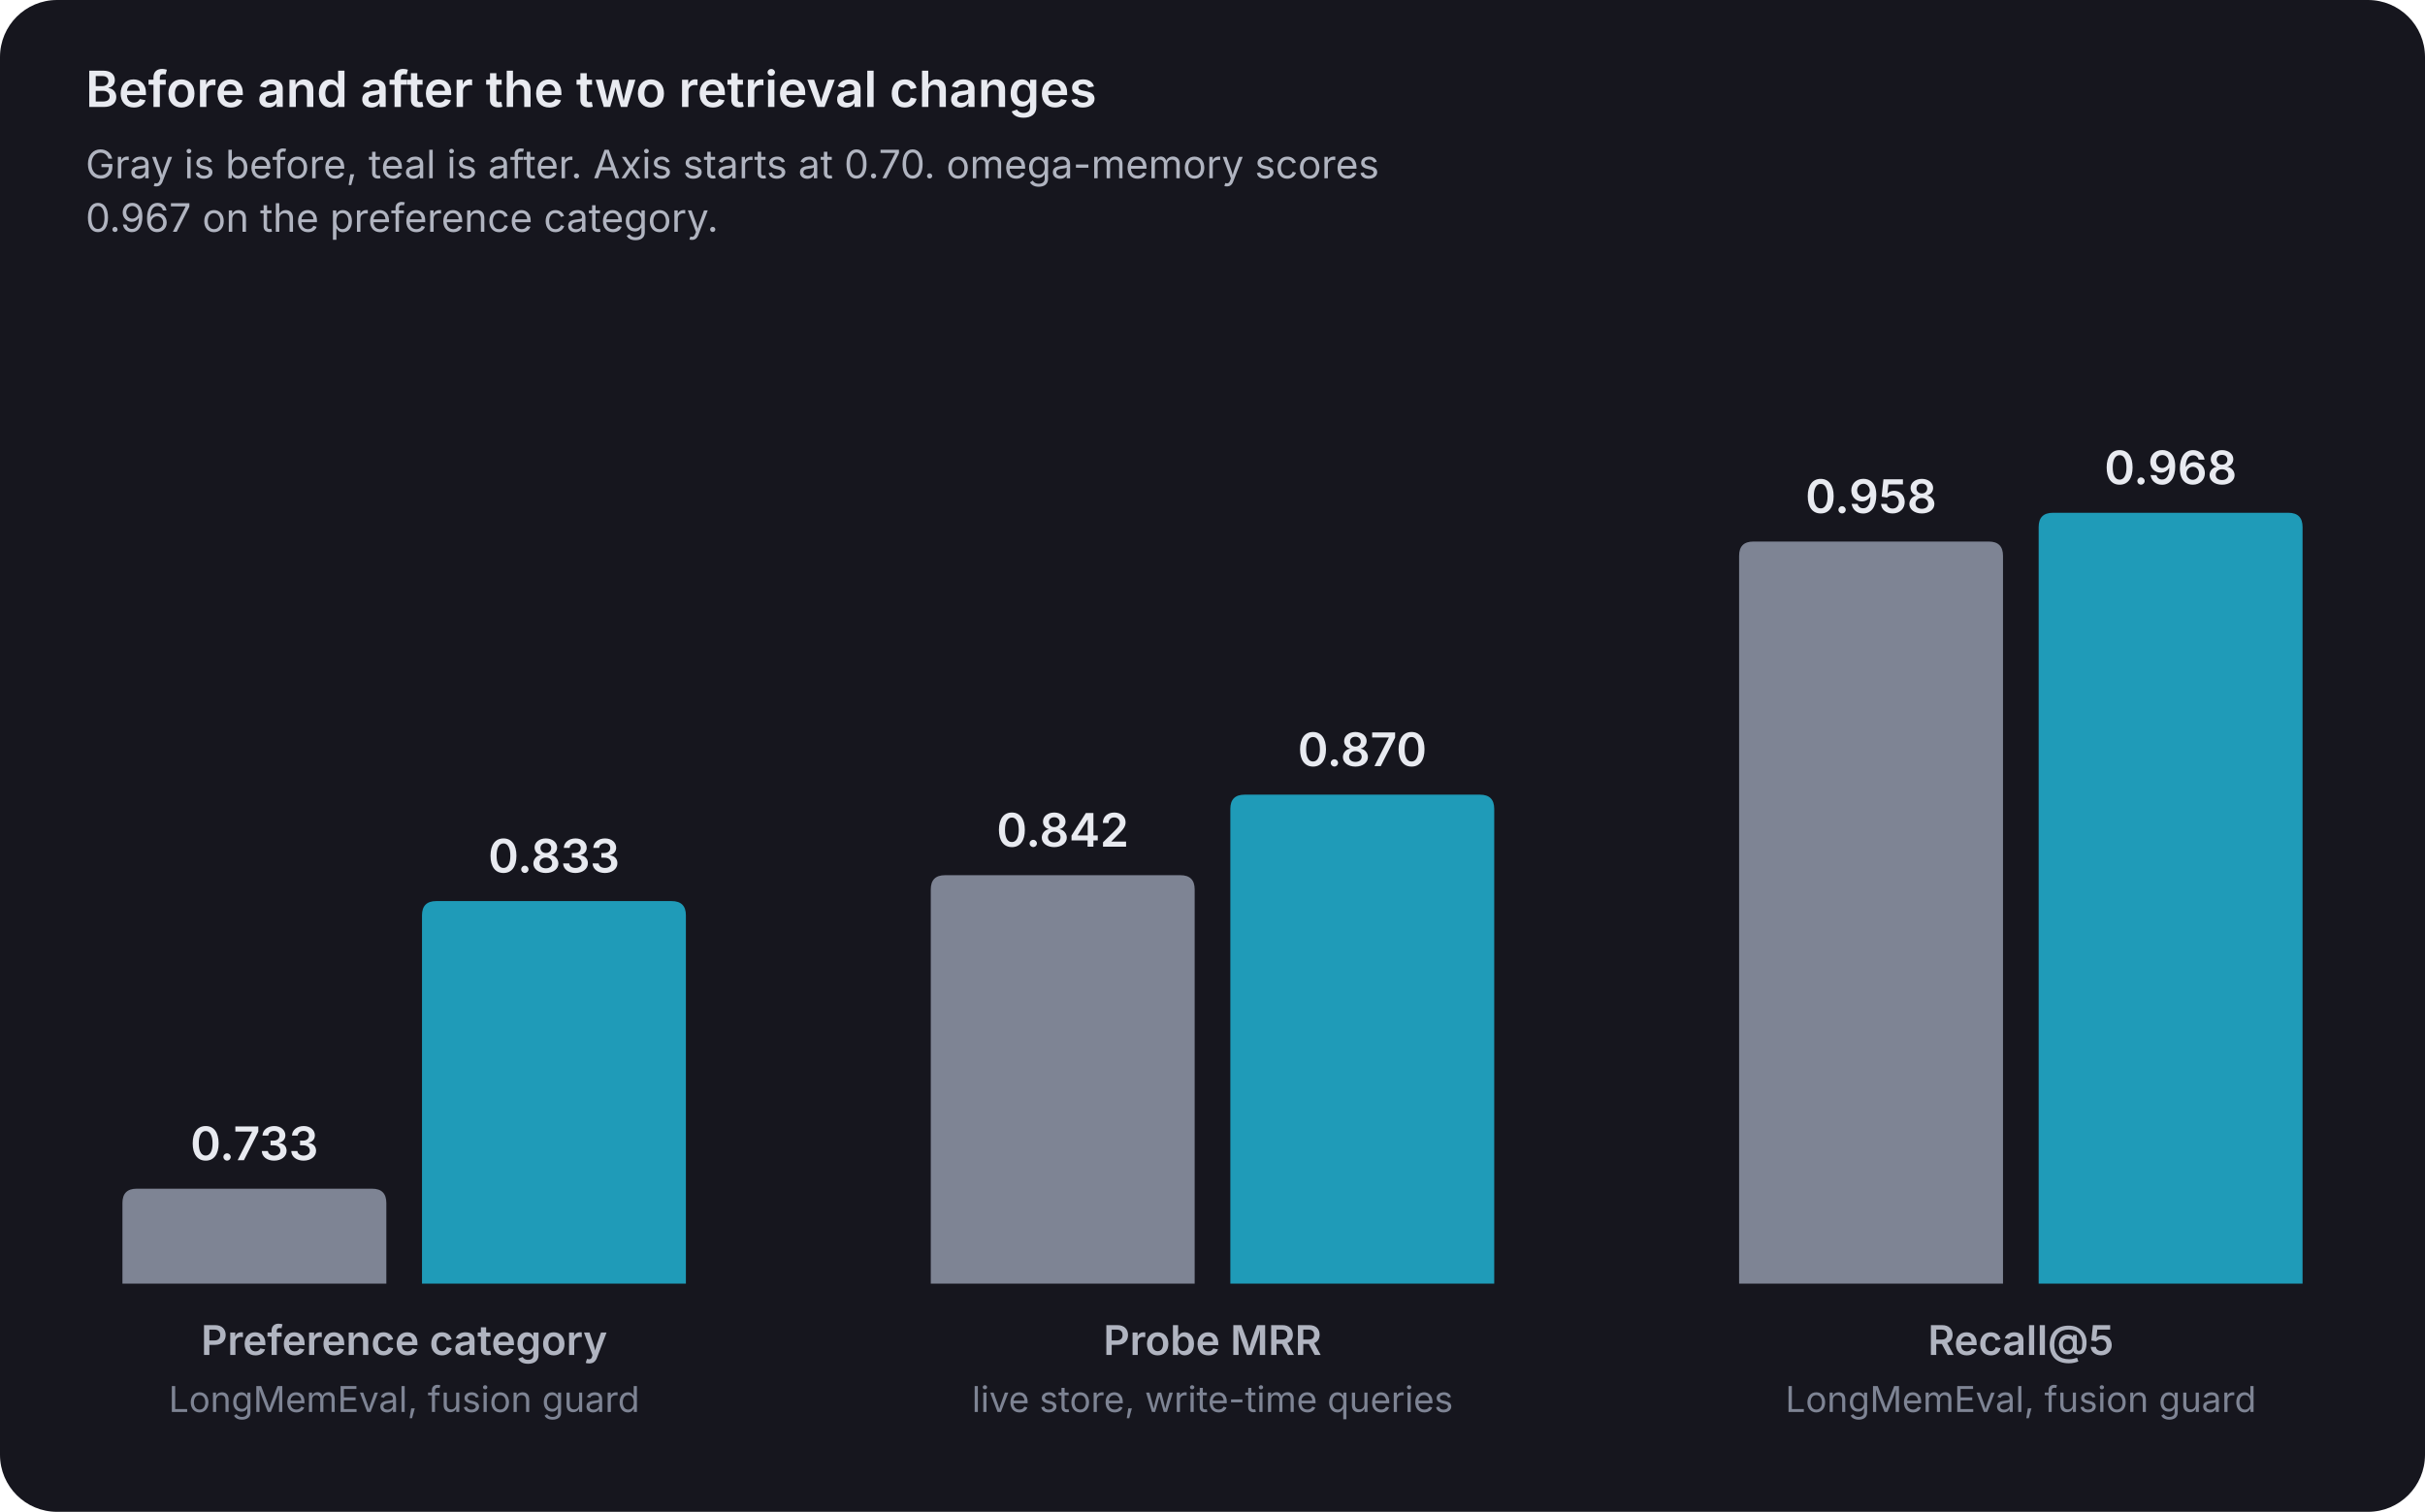
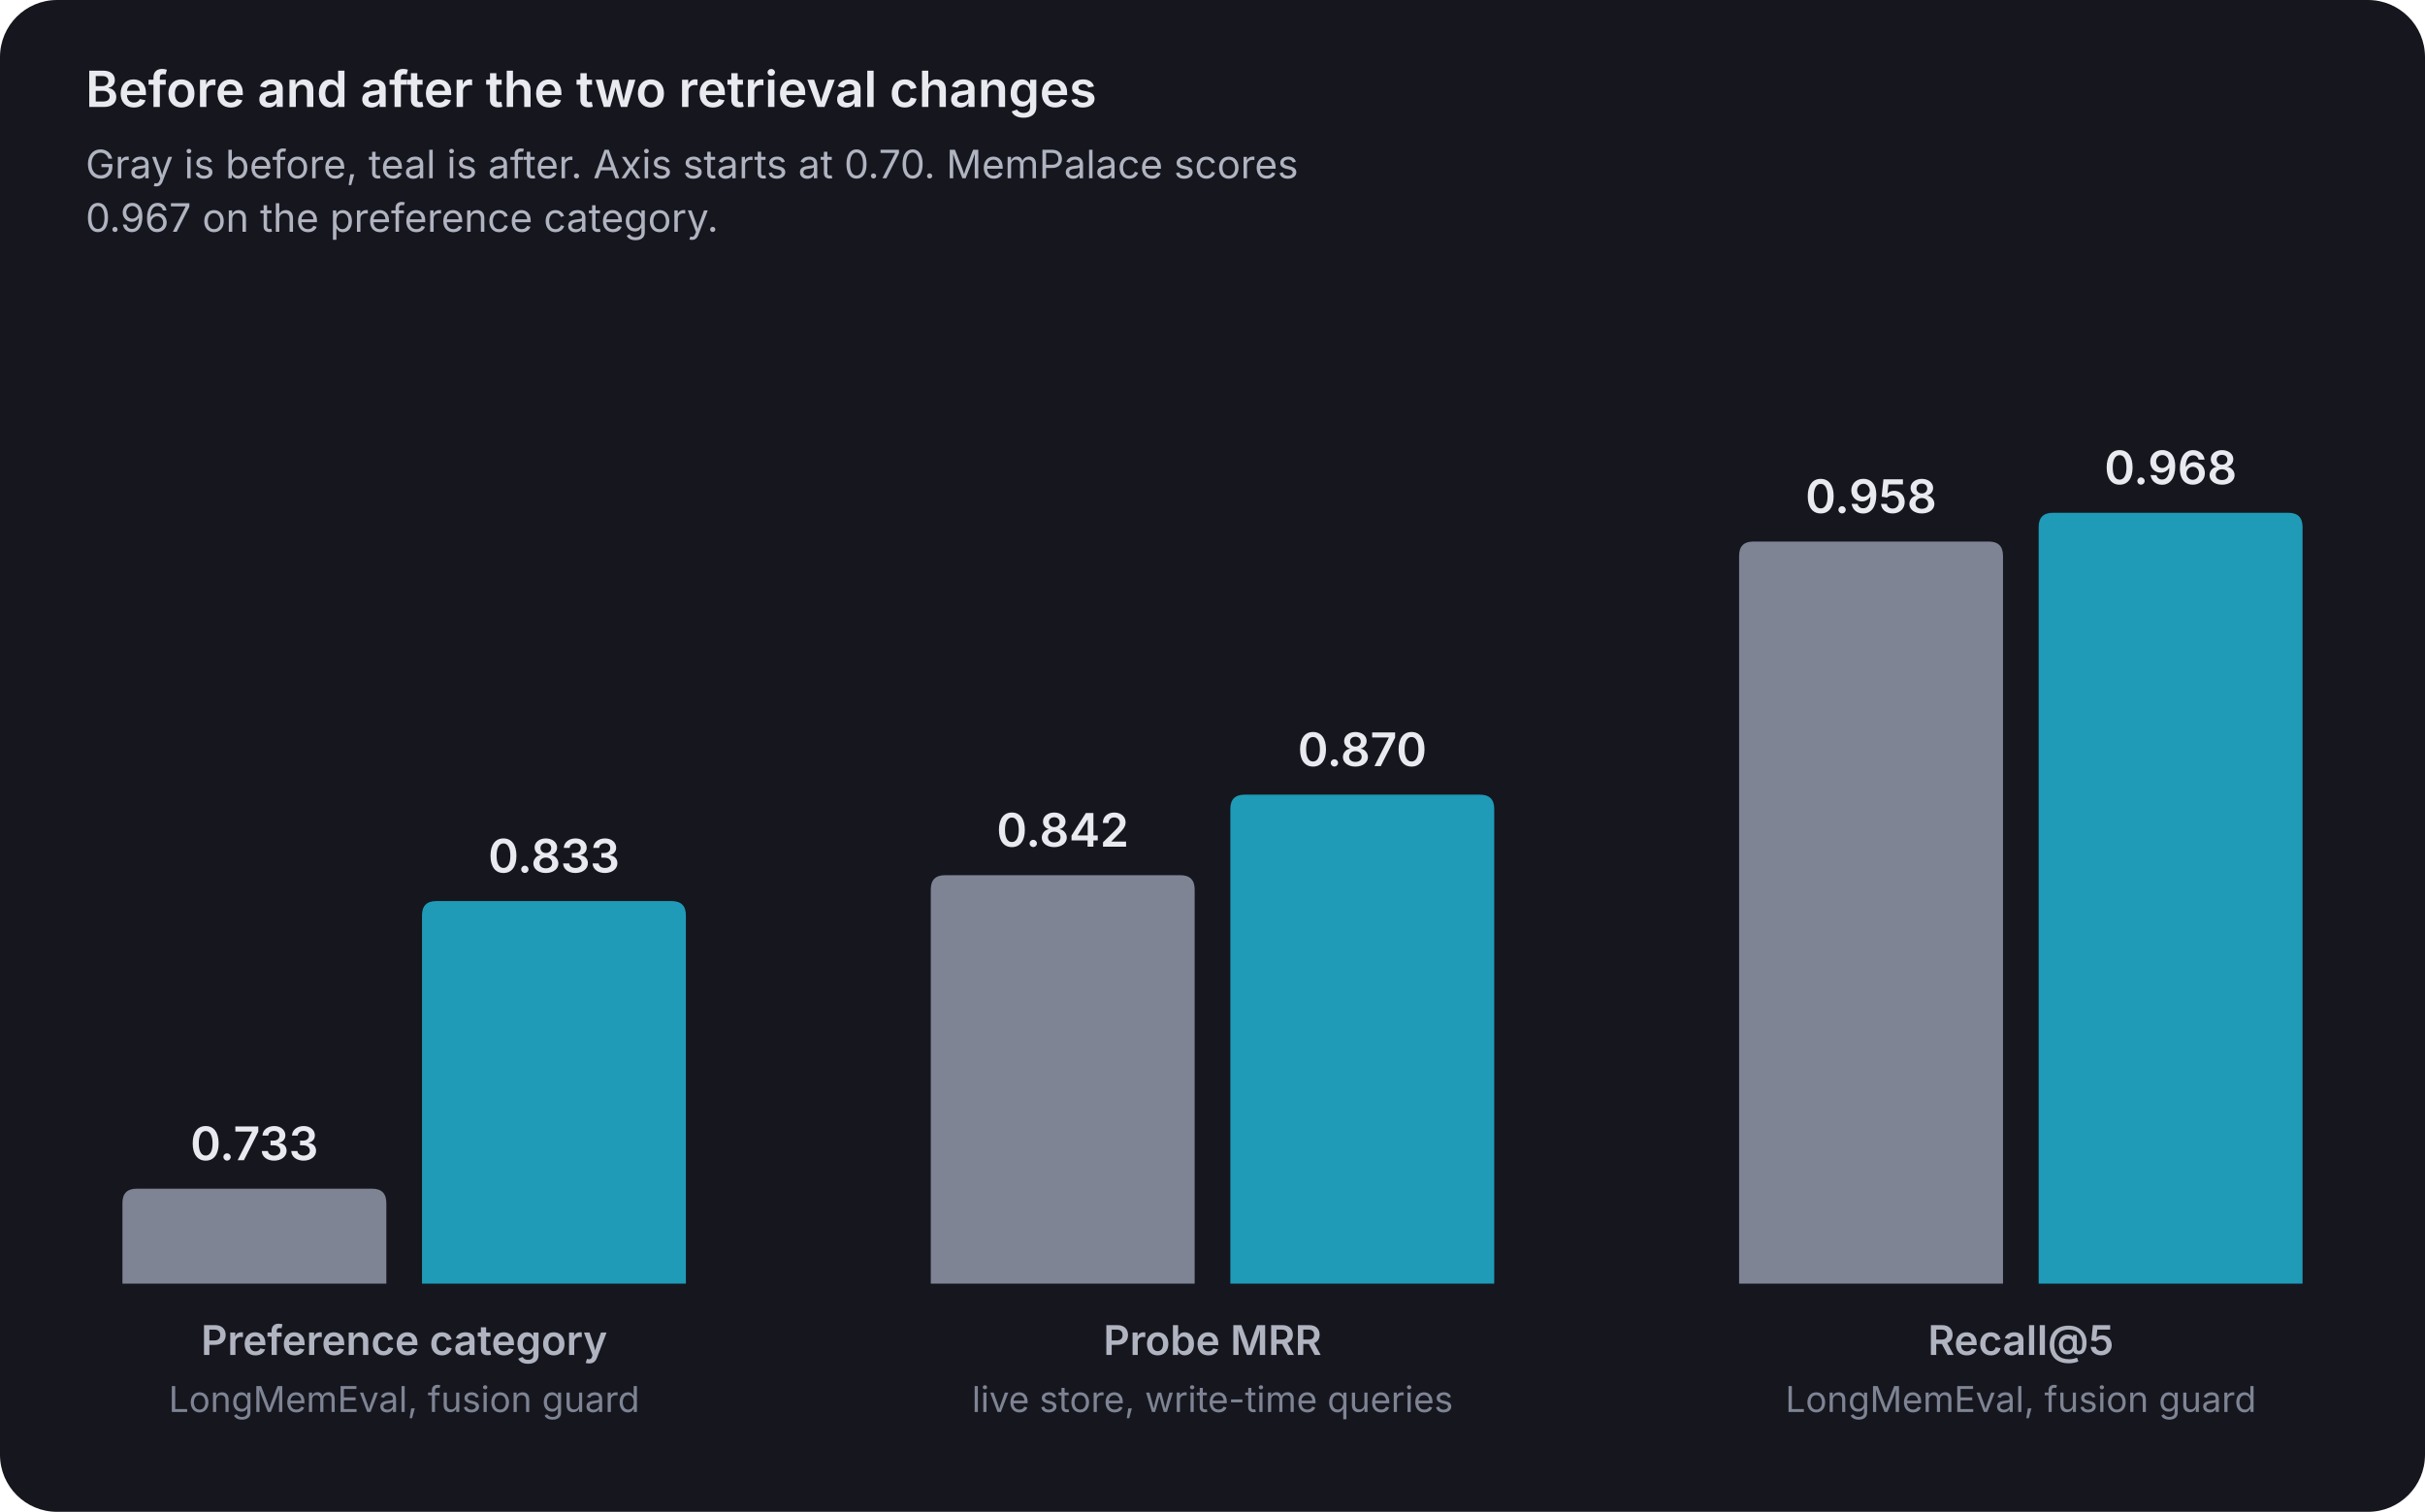
<svg xmlns="http://www.w3.org/2000/svg" viewBox="0 0 680 424" font-family="ui-sans-serif, system-ui, -apple-system, sans-serif">
  <rect x="0" y="0" width="680" height="424" rx="16" fill="#16161e" />
  <text x="24" y="30" font-size="14" font-weight="600" fill="#e8eaf0" text-anchor="start">Before and after the two retrieval changes</text>
-   <text x="24" y="50" font-size="11" font-weight="400" fill="#b0b4c0" text-anchor="start">Gray is before, teal is after. Axis starts at 0.70. omega-memory scores</text>
+   <text x="24" y="50" font-size="11" font-weight="400" fill="#b0b4c0" text-anchor="start">Gray is before, teal is after. Axis starts at 0.70. MemPalace scores</text>
  <text x="24" y="65" font-size="11" font-weight="400" fill="#b0b4c0" text-anchor="start">0.967 on the preference category.</text>
  <path d="M34.333,360.0 L34.333,337.38 Q34.333,333.38 38.333,333.38 L104.333,333.38 Q108.333,333.38 108.333,337.38 L108.333,360.0 Z" fill="#7e8494" />
  <text x="71.333" y="325.38" font-size="13" font-weight="600" fill="#e8eaf0" text-anchor="middle">0.733</text>
  <path d="M118.333,360.0 L118.333,256.713 Q118.333,252.713 122.333,252.713 L188.333,252.713 Q192.333,252.713 192.333,256.713 L192.333,360.0 Z" fill="#1f9bb8" />
  <text x="155.333" y="244.713" font-size="13" font-weight="600" fill="#e8eaf0" text-anchor="middle">0.833</text>
  <text x="113.333" y="380" font-size="11.5" font-weight="600" fill="#b0b4c0" text-anchor="middle">Preference category</text>
  <text x="113.333" y="396" font-size="10" font-weight="400" fill="#7e8494" text-anchor="middle">LongMemEval, fusion guard</text>
  <path d="M261.0,360.0 L261.0,249.453 Q261.0,245.453 265.0,245.453 L331.0,245.453 Q335.0,245.453 335.0,249.453 L335.0,360.0 Z" fill="#7e8494" />
  <text x="298.0" y="237.453" font-size="13" font-weight="600" fill="#e8eaf0" text-anchor="middle">0.842</text>
  <path d="M345.0,360.0 L345.0,226.867 Q345.0,222.867 349.0,222.867 L415.0,222.867 Q419.0,222.867 419.0,226.867 L419.0,360.0 Z" fill="#1f9bb8" />
  <text x="382.0" y="214.867" font-size="13" font-weight="600" fill="#e8eaf0" text-anchor="middle">0.870</text>
  <text x="340.0" y="380" font-size="11.5" font-weight="600" fill="#b0b4c0" text-anchor="middle">Probe MRR</text>
  <text x="340.0" y="396" font-size="10" font-weight="400" fill="#7e8494" text-anchor="middle">live store, write-time queries</text>
  <path d="M487.667,360.0 L487.667,155.88 Q487.667,151.88 491.667,151.88 L557.667,151.88 Q561.667,151.88 561.667,155.88 L561.667,360.0 Z" fill="#7e8494" />
  <text x="524.667" y="143.88" font-size="13" font-weight="600" fill="#e8eaf0" text-anchor="middle">0.958</text>
  <path d="M571.667,360.0 L571.667,147.813 Q571.667,143.813 575.667,143.813 L641.667,143.813 Q645.667,143.813 645.667,147.813 L645.667,360.0 Z" fill="#1f9bb8" />
  <text x="608.667" y="135.813" font-size="13" font-weight="600" fill="#e8eaf0" text-anchor="middle">0.968</text>
  <text x="566.667" y="380" font-size="11.5" font-weight="600" fill="#b0b4c0" text-anchor="middle">Recall@5</text>
  <text x="566.667" y="396" font-size="10" font-weight="400" fill="#7e8494" text-anchor="middle">LongMemEval, fusion guard</text>
</svg>
